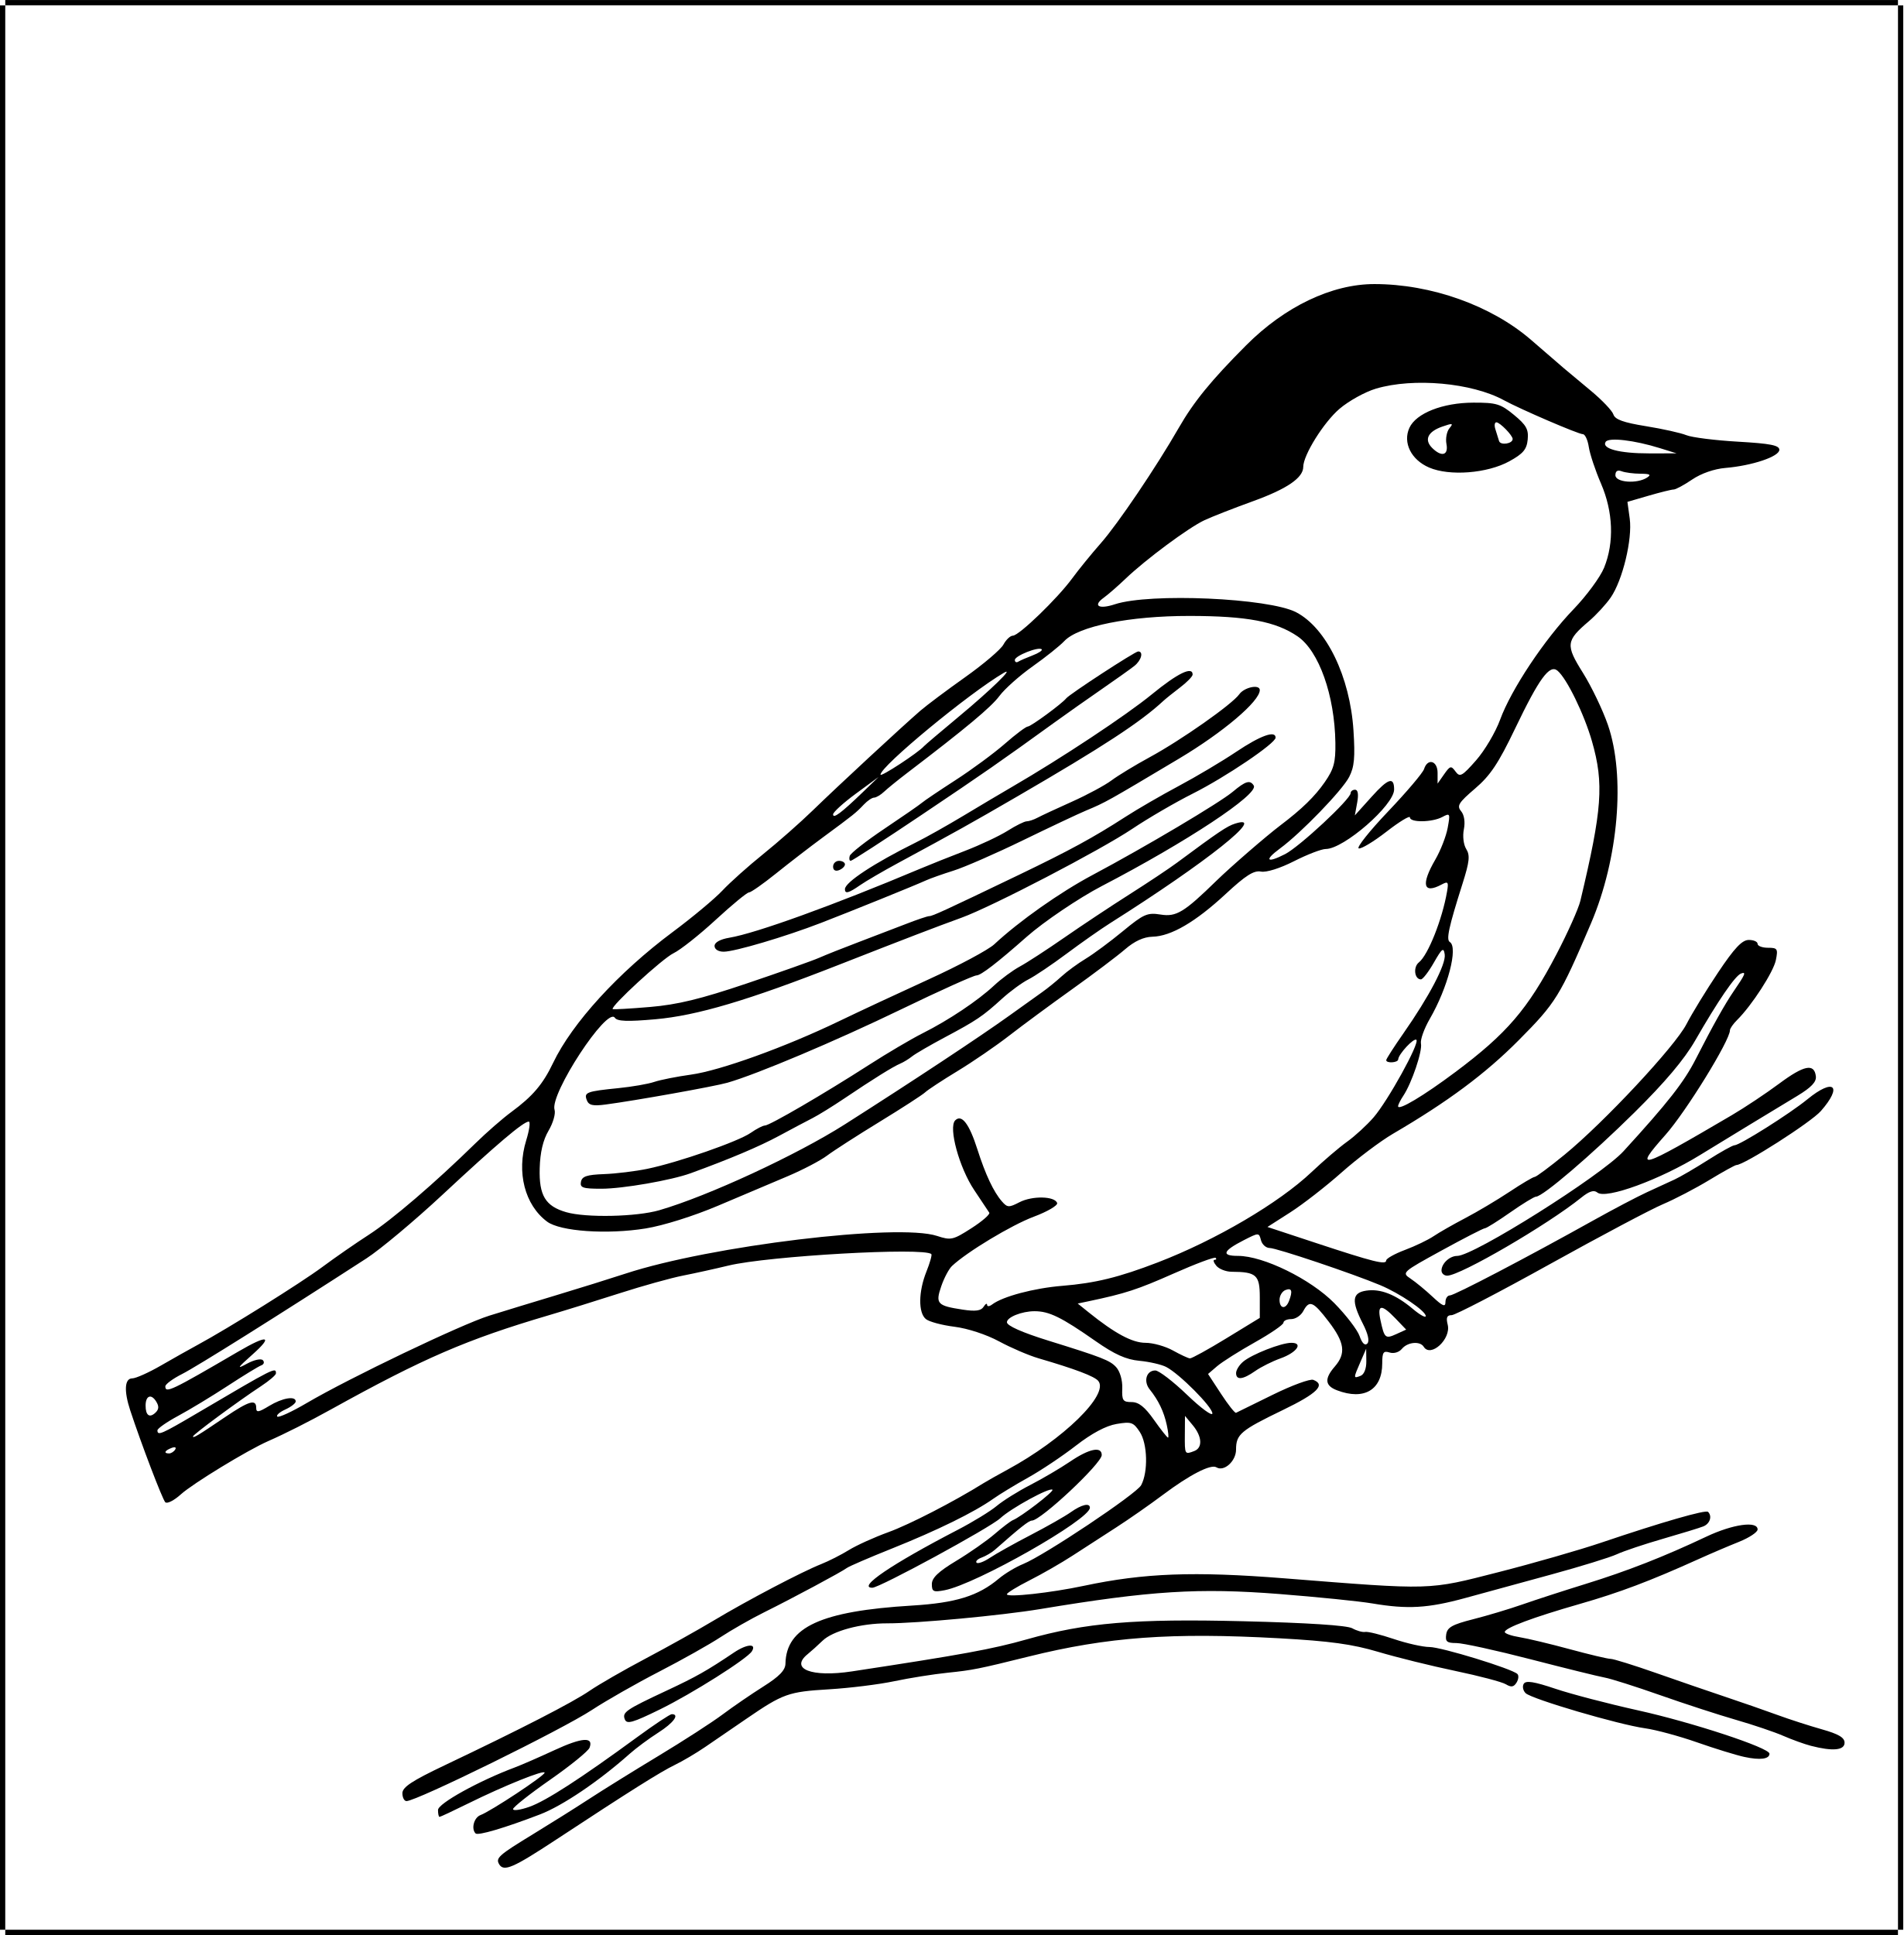
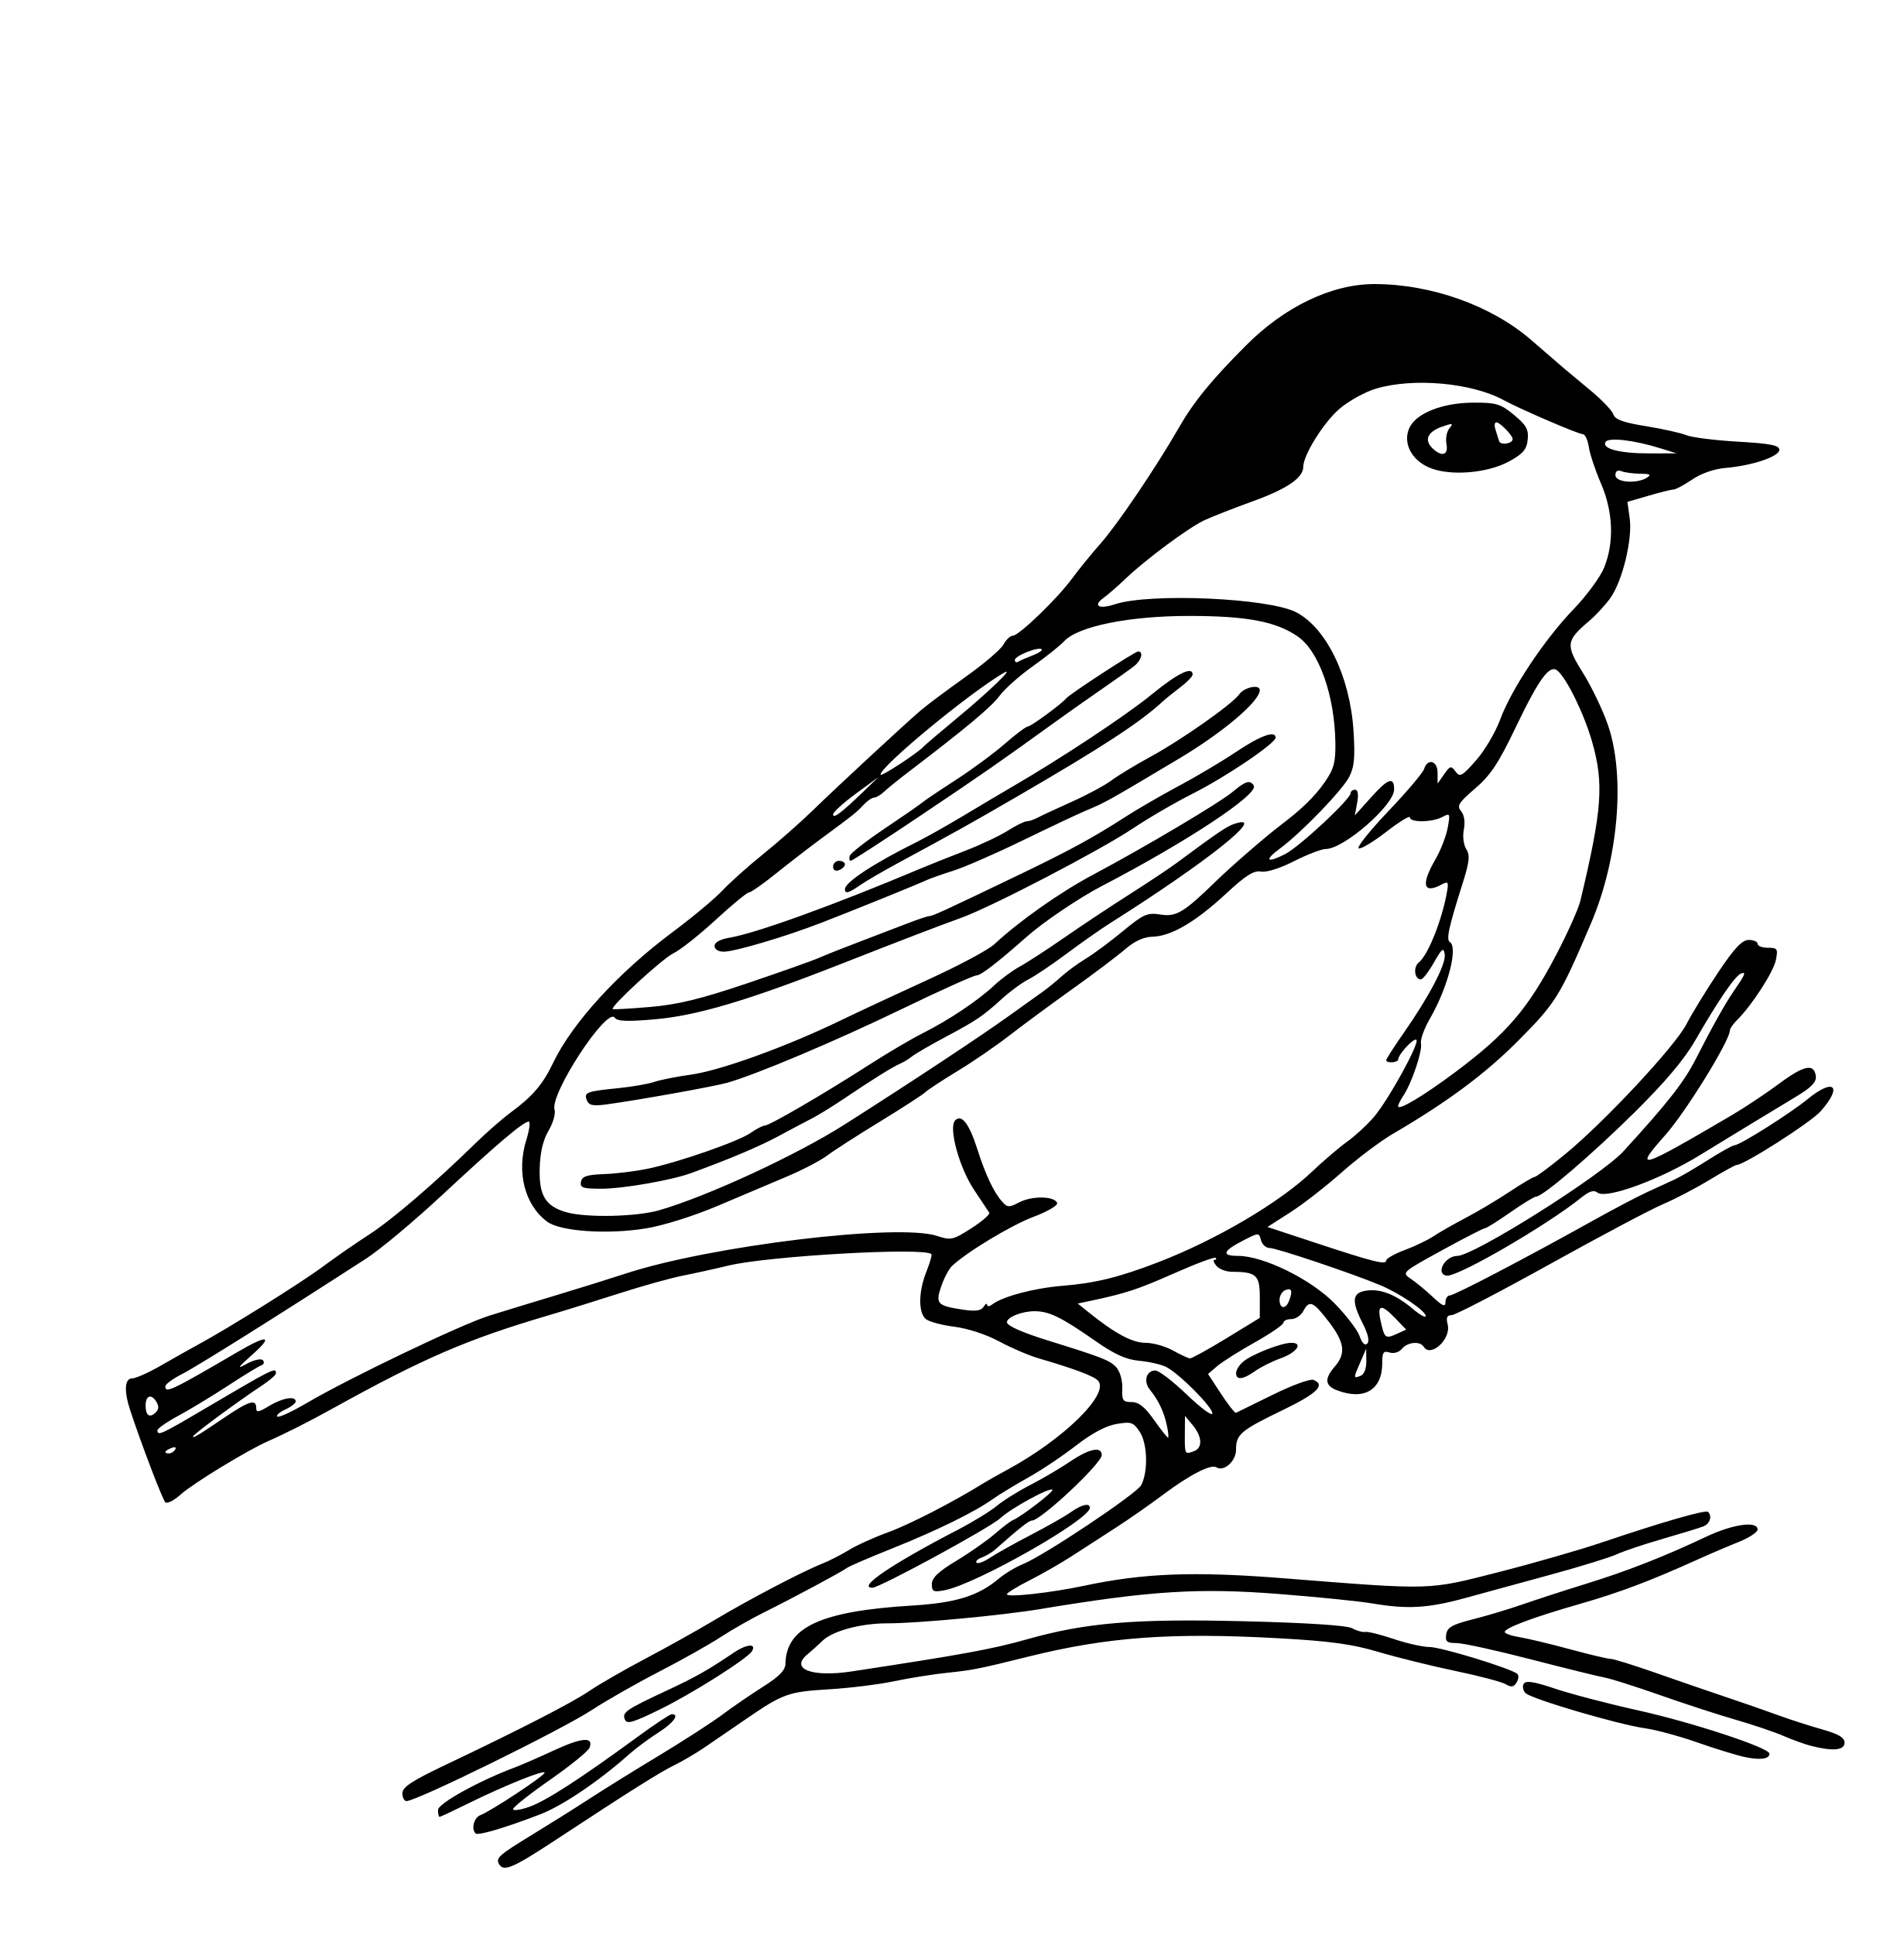
<svg xmlns="http://www.w3.org/2000/svg" width="61.221mm" height="62.241mm" viewBox="0 0 61.221 62.241" version="1.1" id="svg1" xml:space="preserve">
  <defs id="defs1" />
  <g id="layer1" transform="translate(1472.671,3650.721)">
-     <path id="path936" d="m -1472.502,-3650.551 h 60.882 v -0.169 h -60.882 z" style="fill:#000000;fill-opacity:1;fill-rule:evenodd;stroke:none;stroke-width:0.353" />
-     <path id="path941-9" d="m -1472.671,-3588.649 h 0.169 v -61.898 h -0.169 z" style="fill:#000000;fill-opacity:1;fill-rule:evenodd;stroke:none;stroke-width:0.353" />
-     <path id="path942" d="m -1411.619,-3588.649 h 0.169 v -61.898 h -0.169 z" style="fill:#000000;fill-opacity:1;fill-rule:evenodd;stroke:none;stroke-width:0.353" />
-     <path id="path952" d="m -1472.502,-3588.48 h 60.882 v -0.169 h -60.882 z" style="fill:#000000;fill-opacity:1;fill-rule:evenodd;stroke:none;stroke-width:0.353" />
    <g id="g988" transform="matrix(0.2645833,0,0,0.2645833,-4066.417,-3666.361)">
      <path style="fill:#000000" d="m 9863.827,285.758 c -0.466,-0.755 -0.06,-1.117 4.075,-3.637 2.136,-1.302 5.227,-3.243 6.869,-4.315 1.642,-1.072 5.446,-3.433 8.453,-5.247 3.007,-1.814 6.5,-4.071 7.761,-5.016 1.261,-0.944 3.492,-2.473 4.957,-3.398 1.944,-1.227 2.67,-1.98 2.686,-2.785 0.093,-4.444 4.33,-6.387 15.393,-7.056 5.316,-0.322 8.043,-1.168 10.544,-3.272 0.736,-0.619 2.069,-1.421 2.963,-1.782 2.566,-1.036 13.78,-8.526 14.344,-9.581 0.863,-1.612 0.776,-5.034 -0.164,-6.468 -0.778,-1.188 -1.038,-1.277 -2.83,-0.974 -1.284,0.217 -3.009,1.137 -4.939,2.634 -1.631,1.266 -4.24,3.011 -5.797,3.878 -1.558,0.867 -3.48,2.036 -4.273,2.597 -2.285,1.618 -6.793,3.832 -12.249,6.015 -2.774,1.11 -5.26,2.181 -5.524,2.38 -0.643,0.484 -6.507,3.627 -10.087,5.406 -1.585,0.788 -3.963,2.144 -5.284,3.013 -1.321,0.87 -4.671,2.752 -7.446,4.184 -2.774,1.431 -6.449,3.524 -8.166,4.652 -3.661,2.403 -21.329,11.088 -22.556,11.088 -0.275,0 -0.5,-0.429 -0.5,-0.954 0,-0.741 1.156,-1.504 5.164,-3.41 9.264,-4.406 15.549,-7.637 17.592,-9.042 1.103,-0.758 4.161,-2.519 6.797,-3.913 2.636,-1.394 6.366,-3.476 8.289,-4.628 4.126,-2.471 10.702,-5.924 13.075,-6.865 0.925,-0.367 2.438,-1.135 3.363,-1.707 0.925,-0.572 3.087,-1.551 4.803,-2.174 2.578,-0.935 7.981,-3.719 11.583,-5.966 0.427,-0.266 1.724,-0.997 2.882,-1.625 6.799,-3.682 12.408,-9.161 11.052,-10.796 -0.467,-0.563 -2.797,-1.445 -7.264,-2.751 -1.189,-0.348 -3.35,-1.275 -4.803,-2.061 -1.526,-0.825 -3.812,-1.575 -5.413,-1.774 -1.524,-0.19 -3.091,-0.611 -3.482,-0.936 -0.935,-0.776 -0.904,-3.334 0.069,-5.766 0.429,-1.073 0.7,-2.031 0.6,-2.129 -0.857,-0.85 -19.837,0.224 -24.678,1.396 -1.585,0.384 -4.071,0.932 -5.524,1.218 -1.453,0.286 -4.912,1.25 -7.686,2.142 -2.774,0.892 -6.665,2.101 -8.646,2.685 -9.97,2.943 -15.191,5.2 -26.419,11.421 -2.75,1.524 -5.63,2.978 -7.686,3.88 -2.507,1.1 -9.147,5.149 -10.596,6.461 -0.831,0.752 -1.686,1.185 -1.9,0.961 -0.353,-0.369 -2.925,-7.111 -4.26,-11.165 -0.781,-2.373 -0.686,-3.891 0.245,-3.891 0.43,0 1.997,-0.701 3.483,-1.559 1.485,-0.857 3.501,-1.992 4.479,-2.521 3.751,-2.031 12.497,-7.495 15.146,-9.462 1.523,-1.131 4.067,-2.895 5.652,-3.918 2.816,-1.818 8.042,-6.3 12.96,-11.116 1.349,-1.321 3.308,-3.03 4.353,-3.799 2.607,-1.917 3.847,-3.373 5.095,-5.984 2.312,-4.836 7.945,-11.001 14.528,-15.9 2.406,-1.79 5.131,-4.063 6.055,-5.05 0.925,-0.987 3.153,-2.978 4.951,-4.425 1.798,-1.447 4.529,-3.854 6.067,-5.349 3.017,-2.932 10.787,-10.131 13.043,-12.085 0.763,-0.66 3.217,-2.497 5.453,-4.082 2.236,-1.585 4.329,-3.368 4.649,-3.962 0.321,-0.594 0.837,-1.081 1.147,-1.081 0.741,0 5.423,-4.521 7.212,-6.964 0.774,-1.057 2.345,-2.987 3.492,-4.29 2.075,-2.358 6.72,-9.234 9.466,-14.013 1.829,-3.184 3.932,-5.76 8.188,-10.031 4.696,-4.713 10.419,-7.447 15.584,-7.447 6.909,0 14.215,2.601 19.056,6.786 1.807,1.561 3.609,3.118 4.005,3.459 0.396,0.341 1.85,1.555 3.231,2.697 1.381,1.142 2.629,2.451 2.774,2.908 0.196,0.616 1.22,0.985 3.959,1.427 2.033,0.328 4.243,0.82 4.912,1.094 0.668,0.274 3.485,0.629 6.259,0.789 3.963,0.228 5.044,0.44 5.044,0.99 0,0.821 -3.305,1.931 -6.56,2.204 -1.351,0.113 -2.947,0.669 -4.03,1.404 -0.986,0.669 -2,1.217 -2.253,1.217 -0.252,0 -1.621,0.338 -3.041,0.751 l -2.583,0.751 0.279,2.036 c 0.342,2.495 -0.866,7.503 -2.317,9.601 -0.575,0.831 -1.764,2.122 -2.642,2.869 -2.8,2.381 -2.859,2.886 -0.728,6.284 1.04,1.659 2.406,4.508 3.036,6.332 2.141,6.201 1.281,16.288 -2.054,24.109 -3.796,8.902 -4.268,9.666 -8.811,14.238 -4.032,4.059 -8.596,7.453 -15.265,11.353 -1.527,0.893 -4.337,3.009 -6.245,4.702 -1.908,1.694 -4.717,3.878 -6.243,4.854 l -2.775,1.775 5.897,1.947 c 6.995,2.31 8.539,2.695 8.539,2.127 0,-0.233 1.027,-0.81 2.282,-1.281 1.255,-0.471 2.822,-1.223 3.482,-1.671 0.66,-0.447 2.39,-1.435 3.843,-2.195 1.453,-0.76 3.873,-2.199 5.378,-3.197 1.505,-0.999 2.886,-1.816 3.069,-1.816 0.183,0 1.816,-1.213 3.627,-2.695 4.797,-3.924 13.433,-13.172 14.826,-15.876 0.66,-1.283 2.389,-4.108 3.842,-6.279 1.99,-2.972 2.909,-3.949 3.723,-3.957 0.595,-0.006 1.081,0.206 1.081,0.47 0,0.264 0.567,0.48 1.261,0.48 1.155,0 1.236,0.126 0.962,1.495 -0.289,1.443 -2.927,5.521 -4.716,7.289 -0.478,0.473 -0.869,1.034 -0.869,1.249 0,1.236 -5.336,9.891 -7.838,12.712 -3.962,4.468 -3.269,4.263 8.059,-2.389 1.575,-0.925 4.164,-2.648 5.753,-3.829 3.033,-2.253 4.274,-2.507 4.471,-0.913 0.09,0.691 -0.542,1.355 -2.26,2.397 -1.307,0.792 -3.954,2.396 -5.882,3.563 -1.927,1.167 -4.585,2.789 -5.906,3.605 -4.869,3.006 -11.489,5.429 -12.513,4.579 -0.418,-0.347 -0.989,-0.167 -1.964,0.621 -4.085,3.298 -14.711,9.485 -16.291,9.485 -0.382,0 -0.695,-0.281 -0.695,-0.624 0,-0.853 0.992,-1.777 1.907,-1.777 2.007,0 17.499,-9.752 20.22,-12.728 5.405,-5.912 7.347,-8.39 8.778,-11.195 2.049,-4.017 3.554,-6.707 4.619,-8.257 1.409,-2.049 1.557,-2.407 0.887,-2.15 -0.718,0.276 -2.783,3.293 -5.578,8.153 -1.315,2.287 -3.674,5.081 -7.376,8.739 -5.264,5.199 -11.15,10.233 -11.968,10.233 -0.219,0 -1.632,0.865 -3.141,1.921 -1.509,1.057 -2.891,1.921 -3.073,1.921 -0.181,0 -2.539,1.211 -5.239,2.692 -4.838,2.652 -4.893,2.703 -3.794,3.435 0.614,0.409 1.819,1.401 2.677,2.205 1.213,1.137 1.561,1.281 1.561,0.648 0,-0.448 0.243,-0.815 0.541,-0.815 0.542,0 9.368,-4.616 17.472,-9.138 2.378,-1.327 5.296,-2.861 6.485,-3.409 1.189,-0.548 2.702,-1.245 3.363,-1.548 0.66,-0.303 2.477,-1.362 4.037,-2.354 1.56,-0.992 3.015,-1.803 3.234,-1.803 0.641,0 6.726,-3.835 8.87,-5.591 3.214,-2.631 4.339,-1.649 1.637,1.429 -1.2,1.366 -9.329,6.563 -10.266,6.563 -0.16,0 -1.645,0.821 -3.301,1.825 -1.656,1.004 -4.199,2.33 -5.652,2.946 -1.453,0.617 -7.65,3.902 -13.769,7.3 -6.12,3.399 -11.474,6.179 -11.898,6.179 -0.575,0 -0.697,0.294 -0.48,1.159 0.437,1.74 -2.071,4.048 -2.915,2.683 -0.446,-0.721 -1.963,-0.578 -2.651,0.251 -0.35,0.422 -0.984,0.612 -1.5,0.448 -0.749,-0.238 -0.893,-0.024 -0.893,1.323 0,3.219 -2.195,4.527 -5.493,3.273 -1.481,-0.563 -1.56,-1.408 -0.271,-2.894 1.377,-1.587 1.196,-2.916 -0.743,-5.454 -1.896,-2.482 -2.351,-2.669 -3.1,-1.27 -0.283,0.528 -0.939,0.961 -1.458,0.961 -0.519,0 -0.944,0.197 -0.944,0.437 0,0.24 -1.567,1.316 -3.482,2.39 -1.915,1.074 -3.978,2.379 -4.584,2.899 l -1.102,0.946 1.582,2.418 c 0.87,1.33 1.69,2.365 1.822,2.301 0.132,-0.064 2.142,-1.052 4.466,-2.195 2.324,-1.143 4.54,-1.957 4.924,-1.81 1.547,0.594 0.485,1.648 -3.695,3.667 -5.135,2.481 -5.694,2.953 -5.694,4.813 0,1.406 -1.464,2.723 -2.391,2.151 -0.673,-0.416 -3.262,0.917 -6.496,3.343 -1.585,1.189 -4.146,2.975 -5.69,3.969 -1.544,0.993 -3.922,2.532 -5.284,3.418 -1.362,0.887 -3.719,2.241 -5.238,3.009 -1.519,0.768 -2.762,1.531 -2.762,1.696 0,0.415 5.337,-0.171 9.377,-1.03 7.293,-1.549 13.364,-1.777 24.296,-0.912 18.229,1.443 17.441,1.465 26.13,-0.755 4.227,-1.08 9.847,-2.695 12.489,-3.589 7.35,-2.485 12.666,-4.017 12.952,-3.731 0.531,0.531 0.229,1.447 -0.583,1.769 -0.462,0.183 -2.678,0.863 -4.923,1.511 -2.246,0.648 -4.757,1.491 -5.581,1.873 -0.824,0.382 -4.391,1.484 -7.926,2.449 -3.535,0.965 -8.265,2.258 -10.511,2.873 -4.526,1.239 -7,1.383 -11.288,0.658 -1.585,-0.268 -6.665,-0.783 -11.288,-1.145 -9.822,-0.768 -15.65,-0.402 -29.061,1.824 -4.75,0.788 -15.011,1.746 -18.641,1.74 -3.187,-0.005 -6.617,0.918 -7.853,2.115 -0.57,0.551 -1.38,1.281 -1.801,1.622 -2.227,1.801 0.457,2.852 5.372,2.105 13.423,-2.041 17.09,-2.712 21.242,-3.889 7.188,-2.038 13.129,-2.535 26.378,-2.208 7.797,0.192 12.569,0.502 13.21,0.857 0.551,0.306 1.26,0.504 1.575,0.441 0.315,-0.063 1.875,0.323 3.467,0.86 1.592,0.536 3.547,0.975 4.344,0.975 1.432,0 10.032,2.638 10.69,3.279 0.187,0.182 0.14,0.654 -0.105,1.048 -0.34,0.546 -0.649,0.594 -1.301,0.201 -0.47,-0.284 -3.233,-1.012 -6.139,-1.619 -2.906,-0.607 -7.121,-1.649 -9.367,-2.317 -3.162,-0.94 -5.87,-1.312 -12.009,-1.652 -13.154,-0.728 -20.903,-0.164 -30.502,2.22 -6.063,1.506 -6.811,1.655 -9.847,1.966 -1.717,0.176 -4.635,0.64 -6.485,1.031 -1.849,0.391 -5.416,0.834 -7.926,0.984 -4.959,0.297 -5.584,0.52 -10.079,3.601 -1.657,1.136 -3.904,2.673 -4.993,3.417 -1.089,0.744 -2.737,1.718 -3.662,2.164 -1.752,0.847 -5.508,3.21 -14.447,9.091 -5.244,3.45 -6.354,3.931 -6.929,3.002 z m -39.392,-50.424 c 0.168,-0.272 -0.025,-0.353 -0.452,-0.189 -0.832,0.319 -0.985,0.664 -0.293,0.664 0.249,0 0.584,-0.214 0.746,-0.475 z m 123.894,0.183 c 1.036,-0.397 0.955,-1.769 -0.185,-3.137 l -0.945,-1.134 -0.016,2.281 c -0.017,2.433 -0.016,2.435 1.146,1.99 z m -117.828,-4.122 c 2.915,-1.976 3.784,-2.232 3.784,-1.117 0,0.582 0.287,0.538 1.561,-0.238 1.611,-0.982 3.242,-1.26 3.242,-0.552 0,0.222 -0.568,0.662 -1.263,0.979 -0.695,0.316 -1.134,0.704 -0.977,0.862 0.158,0.157 1.753,-0.575 3.545,-1.628 5.203,-3.057 18.825,-9.578 22.232,-10.642 1.717,-0.536 5.392,-1.659 8.166,-2.494 2.774,-0.835 6.557,-2.016 8.406,-2.622 10.291,-3.377 33.132,-6.137 37.863,-4.576 1.683,0.555 1.938,0.498 4.179,-0.94 1.313,-0.842 2.288,-1.692 2.167,-1.887 -0.121,-0.196 -0.941,-1.427 -1.821,-2.735 -1.826,-2.713 -3.172,-7.636 -2.32,-8.488 0.787,-0.787 1.703,0.408 2.693,3.512 0.981,3.077 1.976,5.189 2.99,6.346 0.657,0.75 0.846,0.758 2.134,0.092 1.554,-0.803 4.299,-0.743 4.576,0.101 0.096,0.294 -1.184,1.043 -2.845,1.664 -2.703,1.01 -8.147,4.292 -9.943,5.993 -0.373,0.353 -0.958,1.457 -1.3,2.453 -0.733,2.131 -0.505,2.377 2.631,2.852 1.532,0.232 2.207,0.139 2.514,-0.346 0.231,-0.365 0.423,-0.474 0.427,-0.244 0,0.23 0.278,0.214 0.608,-0.037 1.285,-0.977 5.085,-1.988 8.526,-2.269 4.03,-0.329 6.89,-1.031 11.62,-2.85 7.054,-2.713 14.732,-7.225 18.708,-10.994 1.417,-1.343 3.355,-2.999 4.309,-3.681 0.953,-0.682 2.4,-2.01 3.215,-2.952 1.751,-2.025 5.614,-9.019 5.207,-9.427 -0.293,-0.293 -2.184,1.736 -2.213,2.374 -0.018,0.411 -1.457,0.502 -1.457,0.092 0,-0.147 0.938,-1.61 2.085,-3.25 3.142,-4.494 5.198,-8.42 5.027,-9.598 -0.13,-0.899 -0.323,-0.754 -1.319,0.988 -0.641,1.123 -1.349,2.041 -1.573,2.041 -0.788,0 -0.969,-1.494 -0.25,-2.064 1.118,-0.887 2.849,-5.242 3.427,-8.622 0.199,-1.167 0.121,-1.265 -0.672,-0.841 -2.228,1.192 -2.523,0.006 -0.756,-3.036 0.641,-1.104 1.318,-2.84 1.504,-3.858 0.323,-1.763 0.291,-1.826 -0.653,-1.321 -1.237,0.662 -3.937,0.697 -3.937,0.051 0,-0.264 -1.282,0.516 -2.849,1.732 -1.567,1.217 -3.087,2.132 -3.379,2.035 -0.292,-0.097 1.316,-2.117 3.573,-4.489 2.257,-2.372 4.225,-4.692 4.372,-5.157 0.432,-1.36 1.645,-1.019 1.645,0.462 v 1.308 l 0.796,-1.137 c 0.728,-1.04 0.847,-1.068 1.386,-0.331 0.527,0.721 0.791,0.577 2.498,-1.362 1.05,-1.193 2.364,-3.415 2.921,-4.939 1.342,-3.675 5.372,-9.737 8.93,-13.432 1.582,-1.643 3.252,-3.914 3.713,-5.048 1.244,-3.064 1.106,-6.794 -0.378,-10.227 -0.685,-1.585 -1.352,-3.584 -1.482,-4.443 -0.13,-0.859 -0.455,-1.561 -0.723,-1.561 -0.543,0 -7.563,-3.019 -9.6,-4.129 -3.9,-2.124 -10.985,-2.764 -15.56,-1.406 -1.314,0.39 -3.308,1.495 -4.43,2.455 -1.918,1.642 -4.403,5.623 -4.403,7.055 0,1.326 -1.973,2.676 -6.088,4.165 -2.331,0.843 -4.995,1.886 -5.92,2.317 -1.929,0.899 -7.133,4.759 -9.608,7.126 -0.925,0.885 -2.113,1.919 -2.641,2.299 -1.373,0.988 -0.596,1.441 1.364,0.794 4.237,-1.398 18.705,-0.759 22.034,0.974 3.676,1.913 6.541,7.824 6.965,14.368 0.212,3.277 0.105,4.437 -0.525,5.655 -0.849,1.641 -5.857,6.82 -8.405,8.692 -1.974,1.451 -1.627,1.839 0.616,0.688 1.763,-0.904 7.971,-6.684 7.971,-7.422 0,-0.224 0.243,-0.407 0.54,-0.407 0.348,0 0.439,0.556 0.255,1.561 l -0.286,1.561 2.06,-2.289 c 2.001,-2.224 2.715,-2.451 2.715,-0.862 0,1.905 -6.121,7.234 -8.309,7.234 -0.516,0 -2.249,0.666 -3.851,1.48 -1.717,0.872 -3.372,1.392 -4.032,1.265 -0.86,-0.164 -1.855,0.468 -4.284,2.723 -3.673,3.409 -6.648,5.145 -8.907,5.197 -1.062,0.025 -2.18,0.539 -3.327,1.53 -0.951,0.821 -3.848,3.006 -6.439,4.855 -2.591,1.849 -6.028,4.385 -7.639,5.635 -1.611,1.25 -4.441,3.191 -6.291,4.312 -1.849,1.121 -3.618,2.284 -3.931,2.583 -0.313,0.299 -2.799,1.908 -5.524,3.575 -2.726,1.667 -5.612,3.524 -6.413,4.127 -0.802,0.603 -2.963,1.732 -4.803,2.51 -1.84,0.778 -5.647,2.389 -8.459,3.581 -2.978,1.262 -6.645,2.413 -8.781,2.758 -4.685,0.756 -10.384,0.362 -11.983,-0.827 -2.718,-2.022 -3.742,-6.004 -2.542,-9.884 0.388,-1.255 0.527,-2.281 0.309,-2.281 -0.648,0 -3.92,2.774 -10.479,8.885 -3.402,3.17 -7.568,6.657 -9.257,7.75 -10.806,6.991 -20.654,13.167 -22.405,14.051 -1.123,0.567 -2.042,1.243 -2.042,1.502 0,0.879 0.711,0.54 8.843,-4.212 3.619,-2.115 4.341,-1.963 1.725,0.364 -1.837,1.633 -1.932,1.797 -0.631,1.088 0.852,-0.464 1.704,-0.649 1.921,-0.417 0.215,0.229 0.126,0.512 -0.197,0.627 -0.324,0.116 -2.161,1.239 -4.083,2.496 -1.922,1.257 -4.629,2.896 -6.016,3.642 -1.387,0.746 -2.522,1.538 -2.522,1.76 0,0.687 0.474,0.482 4.888,-2.118 9.37,-5.519 9.527,-5.598 9.52,-4.803 0,0.198 -0.812,0.892 -1.801,1.543 -2.789,1.834 -8.283,5.891 -8.283,6.116 0,0.256 0.556,-0.079 3.901,-2.346 z m 146.373,-115.446 c -2.181,-0.943 -3.213,-3.02 -2.393,-4.82 0.81,-1.779 4.038,-3.053 7.763,-3.066 2.806,-0.009 3.322,0.145 4.95,1.487 1.5,1.236 1.791,1.759 1.671,2.996 -0.118,1.206 -0.552,1.722 -2.229,2.644 -2.684,1.476 -7.277,1.833 -9.762,0.759 z m 2.114,-2.856 c -0.127,-0.662 0.036,-1.524 0.36,-1.915 0.513,-0.618 0.398,-0.644 -0.866,-0.204 -1.76,0.613 -2.23,1.596 -1.238,2.588 1.148,1.147 2.008,0.916 1.744,-0.469 z m 8.049,-0.611 c 0,-0.437 -1.554,-2.028 -1.981,-2.028 -0.215,0 -0.269,0.378 -0.12,0.841 0.149,0.462 0.35,1.107 0.447,1.433 0.166,0.558 1.653,0.337 1.653,-0.246 z m -42.053,119.86 c -0.361,-1.643 -1.004,-2.981 -2.077,-4.32 -0.789,-0.986 -0.398,-2.299 0.685,-2.299 0.427,0 2.163,1.331 3.858,2.958 1.694,1.627 3.081,2.645 3.081,2.263 0,-0.79 -4.023,-4.834 -5.622,-5.651 -0.582,-0.297 -2.046,-0.633 -3.253,-0.746 -1.622,-0.152 -3.012,-0.777 -5.327,-2.395 -4.173,-2.917 -5.637,-3.633 -7.422,-3.633 -1.538,0 -3.355,0.726 -3.355,1.341 0,0.425 1.86,1.25 5.044,2.238 6.552,2.033 7.492,2.402 8.238,3.225 0.466,0.515 0.777,1.594 0.741,2.565 -0.056,1.484 0.075,1.677 1.133,1.677 0.872,0 1.609,0.586 2.72,2.161 0.838,1.189 1.607,2.161 1.71,2.161 0.102,0 0.033,-0.695 -0.154,-1.545 z m -122.868,-2.858 c -0.603,-0.965 -1.279,-0.696 -1.279,0.51 0,1.188 0.474,1.536 1.186,0.871 0.44,-0.411 0.465,-0.785 0.093,-1.381 z m 147.13,-4.893 -0.019,-1.51 -0.702,1.616 c -0.867,1.995 -0.866,2.019 0.019,1.679 0.435,-0.167 0.713,-0.874 0.702,-1.786 z m -17.003,-2.785 4.052,-2.476 v -2.511 c 0,-2.705 -0.416,-3.081 -3.424,-3.097 -0.694,-0.004 -1.531,-0.331 -1.86,-0.727 -0.329,-0.396 -0.427,-0.72 -0.219,-0.72 0.208,0 0.268,-0.111 0.133,-0.246 -0.135,-0.135 -2.435,0.725 -5.11,1.911 -4.391,1.947 -5.873,2.43 -10.315,3.364 l -1.341,0.282 1.341,1.08 c 3.177,2.558 5.298,3.695 6.898,3.695 0.915,0 2.416,0.42 3.337,0.933 0.92,0.513 1.85,0.945 2.065,0.961 0.215,0.015 2.215,-1.086 4.443,-2.448 z m 16.58,-1.771 c -1.418,-2.779 -1.313,-3.764 0.427,-4.019 1.728,-0.254 3.572,0.474 5.659,2.232 0.859,0.724 1.561,1.11 1.561,0.858 0,-0.617 -3.153,-2.757 -5.524,-3.75 -3.392,-1.421 -12.619,-4.523 -13.453,-4.523 -0.444,0 -0.918,-0.425 -1.054,-0.944 -0.245,-0.937 -0.26,-0.937 -2.084,-0.007 -2.557,1.304 -2.783,1.911 -0.713,1.911 3.087,0 8.832,2.819 11.718,5.749 1.423,1.445 2.803,3.245 3.066,3.999 0.304,0.873 0.645,1.204 0.938,0.912 0.292,-0.293 0.096,-1.172 -0.54,-2.419 z m 3.965,-0.639 c -1.702,-1.776 -2.236,-1.717 -1.824,0.202 0.473,2.204 0.593,2.31 1.931,1.701 l 1.195,-0.544 z m -12.942,-2.118 c 0.47,-1.226 0.34,-1.63 -0.429,-1.335 -0.396,0.152 -0.721,0.686 -0.721,1.186 0,1.103 0.746,1.2 1.149,0.149 z m -76.531,-11.044 c 5.889,-1.708 16.673,-6.702 22.544,-10.438 8.179,-5.206 16.463,-10.682 19.934,-13.176 1.585,-1.139 3.409,-2.443 4.053,-2.898 0.644,-0.455 1.708,-1.319 2.365,-1.921 0.657,-0.601 1.968,-1.56 2.912,-2.13 0.945,-0.57 2.979,-2.077 4.521,-3.349 2.534,-2.09 2.975,-2.284 4.591,-2.026 1.911,0.306 2.848,-0.262 6.81,-4.13 1.735,-1.693 6.002,-5.388 7.765,-6.724 2.617,-1.982 4.173,-3.499 5.383,-5.244 1.109,-1.6 1.325,-2.399 1.291,-4.779 -0.081,-5.767 -1.998,-11.169 -4.592,-12.942 -2.656,-1.815 -6.162,-2.478 -13.137,-2.484 -7.303,-0.007 -13.539,1.249 -15.238,3.067 -0.528,0.565 -2.258,1.946 -3.843,3.068 -1.585,1.122 -3.4,2.739 -4.033,3.593 -1.012,1.366 -4.012,3.871 -11.211,9.359 -1.127,0.859 -2.392,1.886 -2.81,2.281 -0.418,0.395 -0.965,0.719 -1.214,0.719 -0.249,0 -0.81,0.378 -1.247,0.841 -0.949,1.005 -1.234,1.234 -4.944,3.965 -1.585,1.167 -4.168,3.157 -5.74,4.422 -1.572,1.265 -3.05,2.3 -3.286,2.3 -0.235,0 -2.058,1.502 -4.05,3.337 -1.992,1.835 -4.296,3.659 -5.12,4.052 -1.335,0.637 -7.721,6.504 -7.393,6.793 0.072,0.063 2.11,-0.052 4.53,-0.257 3.352,-0.284 6.152,-0.964 11.768,-2.86 4.053,-1.368 8.018,-2.774 8.811,-3.125 0.793,-0.351 2.954,-1.21 4.803,-1.909 1.849,-0.699 4.447,-1.694 5.774,-2.211 1.326,-0.516 2.583,-0.939 2.792,-0.939 0.4,0 1.859,-0.671 10.888,-5.01 6.173,-2.966 9.088,-4.554 12.97,-7.062 1.453,-0.939 4.371,-2.629 6.485,-3.755 2.114,-1.126 5.259,-2.996 6.99,-4.156 2.942,-1.972 4.779,-2.631 4.779,-1.716 0,0.689 -6.082,4.798 -10.069,6.802 -2.118,1.065 -5.42,2.987 -7.338,4.273 -3.901,2.614 -17.082,9.475 -20.78,10.816 -3.162,1.147 -6.735,2.518 -14.891,5.717 -11.055,4.336 -17.263,6.179 -22.317,6.627 -3.414,0.302 -4.642,0.257 -4.938,-0.183 -0.935,-1.39 -7.93,9.291 -7.327,11.19 0.148,0.465 -0.18,1.607 -0.729,2.537 -0.673,1.14 -1.024,2.633 -1.078,4.586 -0.091,3.29 0.693,4.591 3.207,5.321 2.422,0.703 8.555,0.573 11.36,-0.24 z m -9.549,-3.446 c 0.127,-0.664 0.715,-0.861 2.797,-0.937 1.45,-0.053 3.825,-0.343 5.278,-0.644 3.75,-0.777 11.056,-3.319 12.563,-4.372 0.701,-0.49 1.479,-0.891 1.728,-0.891 0.564,0 7.19,-3.859 12.609,-7.344 2.246,-1.444 5.196,-3.185 6.556,-3.868 3.179,-1.597 6.714,-3.96 8.701,-5.816 0.862,-0.805 2.267,-1.841 3.122,-2.302 0.855,-0.461 3.284,-2.039 5.398,-3.507 2.114,-1.468 5.68,-3.835 7.926,-5.261 2.246,-1.426 4.84,-3.153 5.764,-3.839 5.114,-3.792 6.1,-4.455 7.085,-4.767 4.042,-1.281 -3.426,4.668 -15.177,12.092 -1.148,0.725 -3.534,2.399 -5.303,3.72 -1.769,1.321 -3.856,2.726 -4.638,3.122 -0.782,0.396 -2.228,1.453 -3.213,2.349 -2.361,2.147 -3.09,2.639 -6.954,4.697 -1.795,0.956 -3.588,1.998 -3.984,2.316 -0.396,0.318 -1.045,0.715 -1.441,0.881 -0.875,0.368 -3.322,1.892 -6.784,4.225 -1.421,0.957 -3.167,2.038 -3.881,2.401 -0.714,0.363 -2.551,1.337 -4.083,2.164 -2.393,1.291 -5.931,2.788 -10.711,4.531 -2.366,0.863 -8.277,1.891 -10.874,1.891 -2.261,0 -2.622,-0.122 -2.485,-0.841 z m 0.71,-9.93 c -0.363,-0.946 -0.036,-1.069 3.878,-1.463 1.649,-0.166 3.594,-0.504 4.323,-0.753 0.729,-0.248 2.745,-0.648 4.48,-0.888 3.538,-0.49 11.475,-3.356 17.982,-6.492 2.378,-1.146 7.303,-3.444 10.944,-5.107 3.642,-1.663 7.208,-3.57 7.926,-4.238 3.039,-2.829 7.993,-6.322 11.952,-8.429 6.413,-3.413 15.471,-8.791 17.068,-10.135 1.532,-1.289 2.091,-1.451 2.532,-0.736 0.639,1.035 -8.135,6.836 -18.48,12.218 -2.756,1.434 -7.058,4.339 -9.112,6.153 -3.599,3.179 -5.582,4.706 -6.111,4.706 -0.346,0 -4.466,1.855 -9.155,4.123 -7.975,3.857 -17.556,7.902 -21.136,8.925 -1.588,0.454 -11.231,2.179 -14.818,2.651 -1.547,0.204 -2.035,0.089 -2.274,-0.534 z m 15.531,-18.745 c 0,-0.433 0.684,-0.813 1.801,-1 3.242,-0.543 12.627,-3.936 23.177,-8.379 1.189,-0.501 3.662,-1.487 5.496,-2.192 1.834,-0.705 4.153,-1.799 5.154,-2.43 1.001,-0.632 2.043,-1.149 2.316,-1.149 0.273,0 0.872,-0.2 1.331,-0.445 0.459,-0.245 2.342,-1.121 4.184,-1.946 1.843,-0.826 4.004,-1.989 4.803,-2.586 0.799,-0.597 2.884,-1.862 4.633,-2.813 3.838,-2.086 10.031,-6.437 10.898,-7.657 0.614,-0.864 2.494,-1.248 2.494,-0.509 0,1.358 -4.447,5.13 -9.847,8.35 -8.767,5.229 -8.888,5.297 -11.288,6.301 -0.925,0.387 -4.383,2.018 -7.686,3.624 -3.302,1.606 -7.085,3.259 -8.406,3.673 -1.321,0.414 -2.834,0.951 -3.362,1.192 -1.342,0.612 -8.984,3.706 -12.729,5.154 -4.361,1.686 -10.523,3.511 -11.853,3.511 -0.656,0 -1.116,-0.288 -1.116,-0.699 z m 15.852,-6.911 c 0,-0.822 3.565,-3.164 8.646,-5.682 1.189,-0.589 3.783,-2.047 5.764,-3.239 1.982,-1.193 4.638,-2.77 5.904,-3.505 5.995,-3.481 13.878,-8.699 16.992,-11.247 3.148,-2.576 4.964,-3.457 4.964,-2.408 0,0.225 -0.683,0.927 -1.517,1.561 -0.834,0.634 -1.753,1.372 -2.042,1.64 -2.792,2.594 -7.322,5.556 -17.817,11.65 -5.591,3.246 -7.311,4.207 -14.411,8.046 -1.849,1 -3.936,2.217 -4.638,2.705 -1.405,0.977 -1.847,1.092 -1.847,0.481 z m -1.441,-2.731 c 0,-0.388 0.324,-0.705 0.721,-0.705 0.396,0 0.721,0.193 0.721,0.429 0,0.236 -0.324,0.553 -0.721,0.705 -0.439,0.168 -0.721,7.6e-4 -0.721,-0.429 z m 2.025,-1.306 c 0.101,-0.33 2.01,-1.824 4.243,-3.32 2.233,-1.496 4.276,-2.91 4.54,-3.144 0.264,-0.234 2.102,-1.472 4.083,-2.752 1.982,-1.28 4.68,-3.269 5.996,-4.42 1.316,-1.151 2.572,-2.093 2.79,-2.093 0.371,0 4.134,-2.761 4.663,-3.422 0.424,-0.529 8.365,-5.704 8.752,-5.704 0.677,0 0.391,1.082 -0.466,1.761 -0.462,0.367 -2.246,1.636 -3.963,2.822 -1.717,1.185 -4.311,3.014 -5.764,4.064 -6.703,4.845 -8.438,6.051 -16.189,11.257 -4.545,3.053 -8.4,5.55 -8.566,5.55 -0.167,0 -0.22,-0.27 -0.12,-0.6 z m 73.624,26.283 c 6.266,-4.687 8.8,-7.64 12.301,-14.334 1.367,-2.614 2.673,-5.535 2.901,-6.49 2.653,-11.115 2.882,-14.245 1.415,-19.374 -0.949,-3.317 -3.072,-7.669 -4.199,-8.604 -0.959,-0.796 -2.225,0.935 -5.154,7.046 -2.029,4.233 -3.009,5.701 -4.867,7.289 -2.003,1.712 -2.239,2.094 -1.698,2.745 0.387,0.466 0.516,1.319 0.337,2.216 -0.166,0.829 -0.04,1.862 0.292,2.393 0.475,0.761 0.393,1.537 -0.446,4.183 -1.69,5.334 -2.016,6.831 -1.55,7.119 1.035,0.64 -0.248,5.559 -2.436,9.338 -0.688,1.189 -1.172,2.543 -1.075,3.01 0.192,0.921 -1.127,4.817 -2.146,6.343 -0.348,0.521 -0.633,1.092 -0.633,1.269 0,0.589 3.077,-1.246 6.958,-4.15 z m -72.046,-34.019 1.921,-1.853 -2.762,2.03 c -1.519,1.117 -2.762,2.247 -2.762,2.512 0,0.57 0.984,-0.164 3.603,-2.689 z m 7.446,-5.599 c 0.132,-0.151 2.078,-1.803 4.323,-3.671 3.823,-3.18 6.788,-6.072 5.377,-5.245 -4.245,2.488 -14.984,11.358 -14.984,12.376 0,0.333 4.605,-2.682 5.284,-3.46 z m 13.207,-11.039 c 0.735,-0.279 1.234,-0.611 1.108,-0.737 -0.365,-0.365 -3.267,0.782 -3.267,1.292 0,0.254 0.185,0.347 0.411,0.208 0.226,-0.14 1.013,-0.483 1.748,-0.762 z m 74.697,-21.614 c 0.549,-0.355 0.358,-0.467 -0.801,-0.473 -0.837,-0.004 -1.864,-0.139 -2.282,-0.299 -0.498,-0.191 -0.76,-0.026 -0.76,0.48 0,0.882 2.622,1.081 3.843,0.292 z m 1.588,-3.576 c -3.14,-0.981 -6.263,-1.343 -6.62,-0.766 -0.508,0.822 1.669,1.399 5.272,1.397 l 3.363,-0.002 z M 9860.955,282.006 c -0.56,-0.56 -0.197,-1.929 0.59,-2.227 1.29,-0.488 7.793,-4.785 7.8,-5.155 0.01,-0.405 -4.899,1.57 -9.292,3.741 -1.813,0.896 -3.38,1.629 -3.483,1.629 -0.103,0 -0.185,-0.378 -0.183,-0.84 0,-0.785 4.97,-3.536 9.327,-5.167 0.812,-0.304 2.974,-1.246 4.804,-2.094 3.382,-1.566 4.814,-1.668 4.291,-0.305 -0.16,0.416 -2.317,2.169 -4.795,3.896 -2.478,1.727 -4.505,3.331 -4.505,3.564 0,0.233 0.893,0.108 1.985,-0.277 2.015,-0.711 6.226,-3.433 13.111,-8.475 2.094,-1.534 3.986,-2.789 4.203,-2.789 0.993,0 0.215,1.062 -1.646,2.246 -1.123,0.715 -2.69,1.876 -3.483,2.581 -3.744,3.332 -8.154,6.31 -10.905,7.365 -4.29,1.645 -7.525,2.6 -7.818,2.307 z m 154.26,-9.298 c -1.014,-0.22 -3.608,-1.019 -5.764,-1.776 -2.157,-0.756 -5.002,-1.526 -6.323,-1.71 -3.227,-0.451 -13.783,-3.555 -14.513,-4.268 -0.321,-0.313 -0.424,-0.826 -0.23,-1.14 0.262,-0.424 1.252,-0.268 3.838,0.602 1.917,0.645 6.451,1.83 10.078,2.633 6.576,1.457 15.959,4.55 15.959,5.262 0,0.659 -1.147,0.809 -3.044,0.396 z m 8.088,-1.351 c -0.793,-0.206 -2.306,-0.752 -3.363,-1.214 -1.057,-0.462 -3.65,-1.339 -5.764,-1.948 -2.113,-0.609 -6.26,-1.96 -9.215,-3 -2.954,-1.041 -5.981,-2.001 -6.725,-2.135 -0.744,-0.133 -4.792,-1.133 -8.994,-2.22 -4.203,-1.088 -8.271,-1.978 -9.04,-1.978 -1.165,0 -1.373,-0.175 -1.245,-1.052 0.125,-0.858 0.731,-1.199 3.276,-1.845 1.717,-0.436 4.419,-1.246 6.004,-1.801 1.585,-0.555 5.044,-1.677 7.686,-2.495 5.077,-1.572 9.524,-3.314 14.656,-5.741 3.22,-1.523 6.24,-1.947 6.237,-0.875 0,0.33 -1.028,1.01 -2.281,1.51 -1.254,0.5 -3.469,1.447 -4.922,2.104 -5.861,2.649 -9.583,4.054 -14.399,5.435 -5.717,1.64 -9.134,2.917 -9.136,3.416 0,0.186 0.809,0.47 1.8,0.63 0.991,0.16 3.747,0.82 6.125,1.466 2.378,0.646 4.603,1.173 4.945,1.171 0.342,-0.002 2.828,0.771 5.524,1.718 2.696,0.947 6.524,2.264 8.505,2.926 1.982,0.663 4.792,1.641 6.245,2.173 1.453,0.532 3.885,1.318 5.404,1.746 2.03,0.572 2.762,1.004 2.762,1.629 0,0.929 -1.445,1.063 -4.083,0.379 z m -144.207,-3.223 c -0.331,-0.862 0.116,-1.167 5.139,-3.516 3.543,-1.657 4.846,-2.394 8.136,-4.606 1.559,-1.048 2.781,-1.132 2.174,-0.149 -0.562,0.91 -7.278,5.155 -11.171,7.062 -3.339,1.636 -4.038,1.833 -4.277,1.209 z m 37.329,-16.437 c 0,-0.762 0.791,-1.518 2.954,-2.822 1.625,-0.979 3.732,-2.451 4.683,-3.272 0.951,-0.82 1.946,-1.577 2.21,-1.681 0.976,-0.386 5.022,-3.493 4.816,-3.7 -0.326,-0.326 -5.021,2.238 -6.342,3.463 -1.254,1.163 -14.668,8.452 -15.554,8.452 -1.889,0 2.351,-2.878 10.355,-7.028 1.849,-0.959 3.989,-2.269 4.755,-2.91 0.766,-0.642 2.603,-1.79 4.083,-2.552 1.48,-0.762 3.663,-2.045 4.852,-2.85 2.318,-1.572 3.843,-1.886 3.843,-0.792 0,1.015 -7.412,7.968 -8.495,7.968 -0.363,0 -1.409,0.826 -4.475,3.531 -0.396,0.35 -1.13,0.784 -1.63,0.965 -0.5,0.181 -0.777,0.462 -0.616,0.623 0.162,0.162 0.895,-0.109 1.63,-0.601 0.735,-0.492 2.957,-1.735 4.939,-2.762 1.981,-1.027 4.176,-2.275 4.878,-2.773 1.319,-0.936 2.328,-1.172 2.328,-0.545 0,1.435 -13.832,9.29 -17.653,10.026 -1.374,0.264 -1.561,0.175 -1.561,-0.741 z m 36.987,-25.66 c 0,-0.355 0.378,-0.97 0.841,-1.366 1.054,-0.903 4.635,-2.31 5.879,-2.31 1.491,0 0.657,1.187 -1.332,1.896 -0.982,0.35 -2.358,1.039 -3.06,1.531 -1.504,1.056 -2.328,1.145 -2.328,0.249 z" id="path1" />
    </g>
  </g>
</svg>
